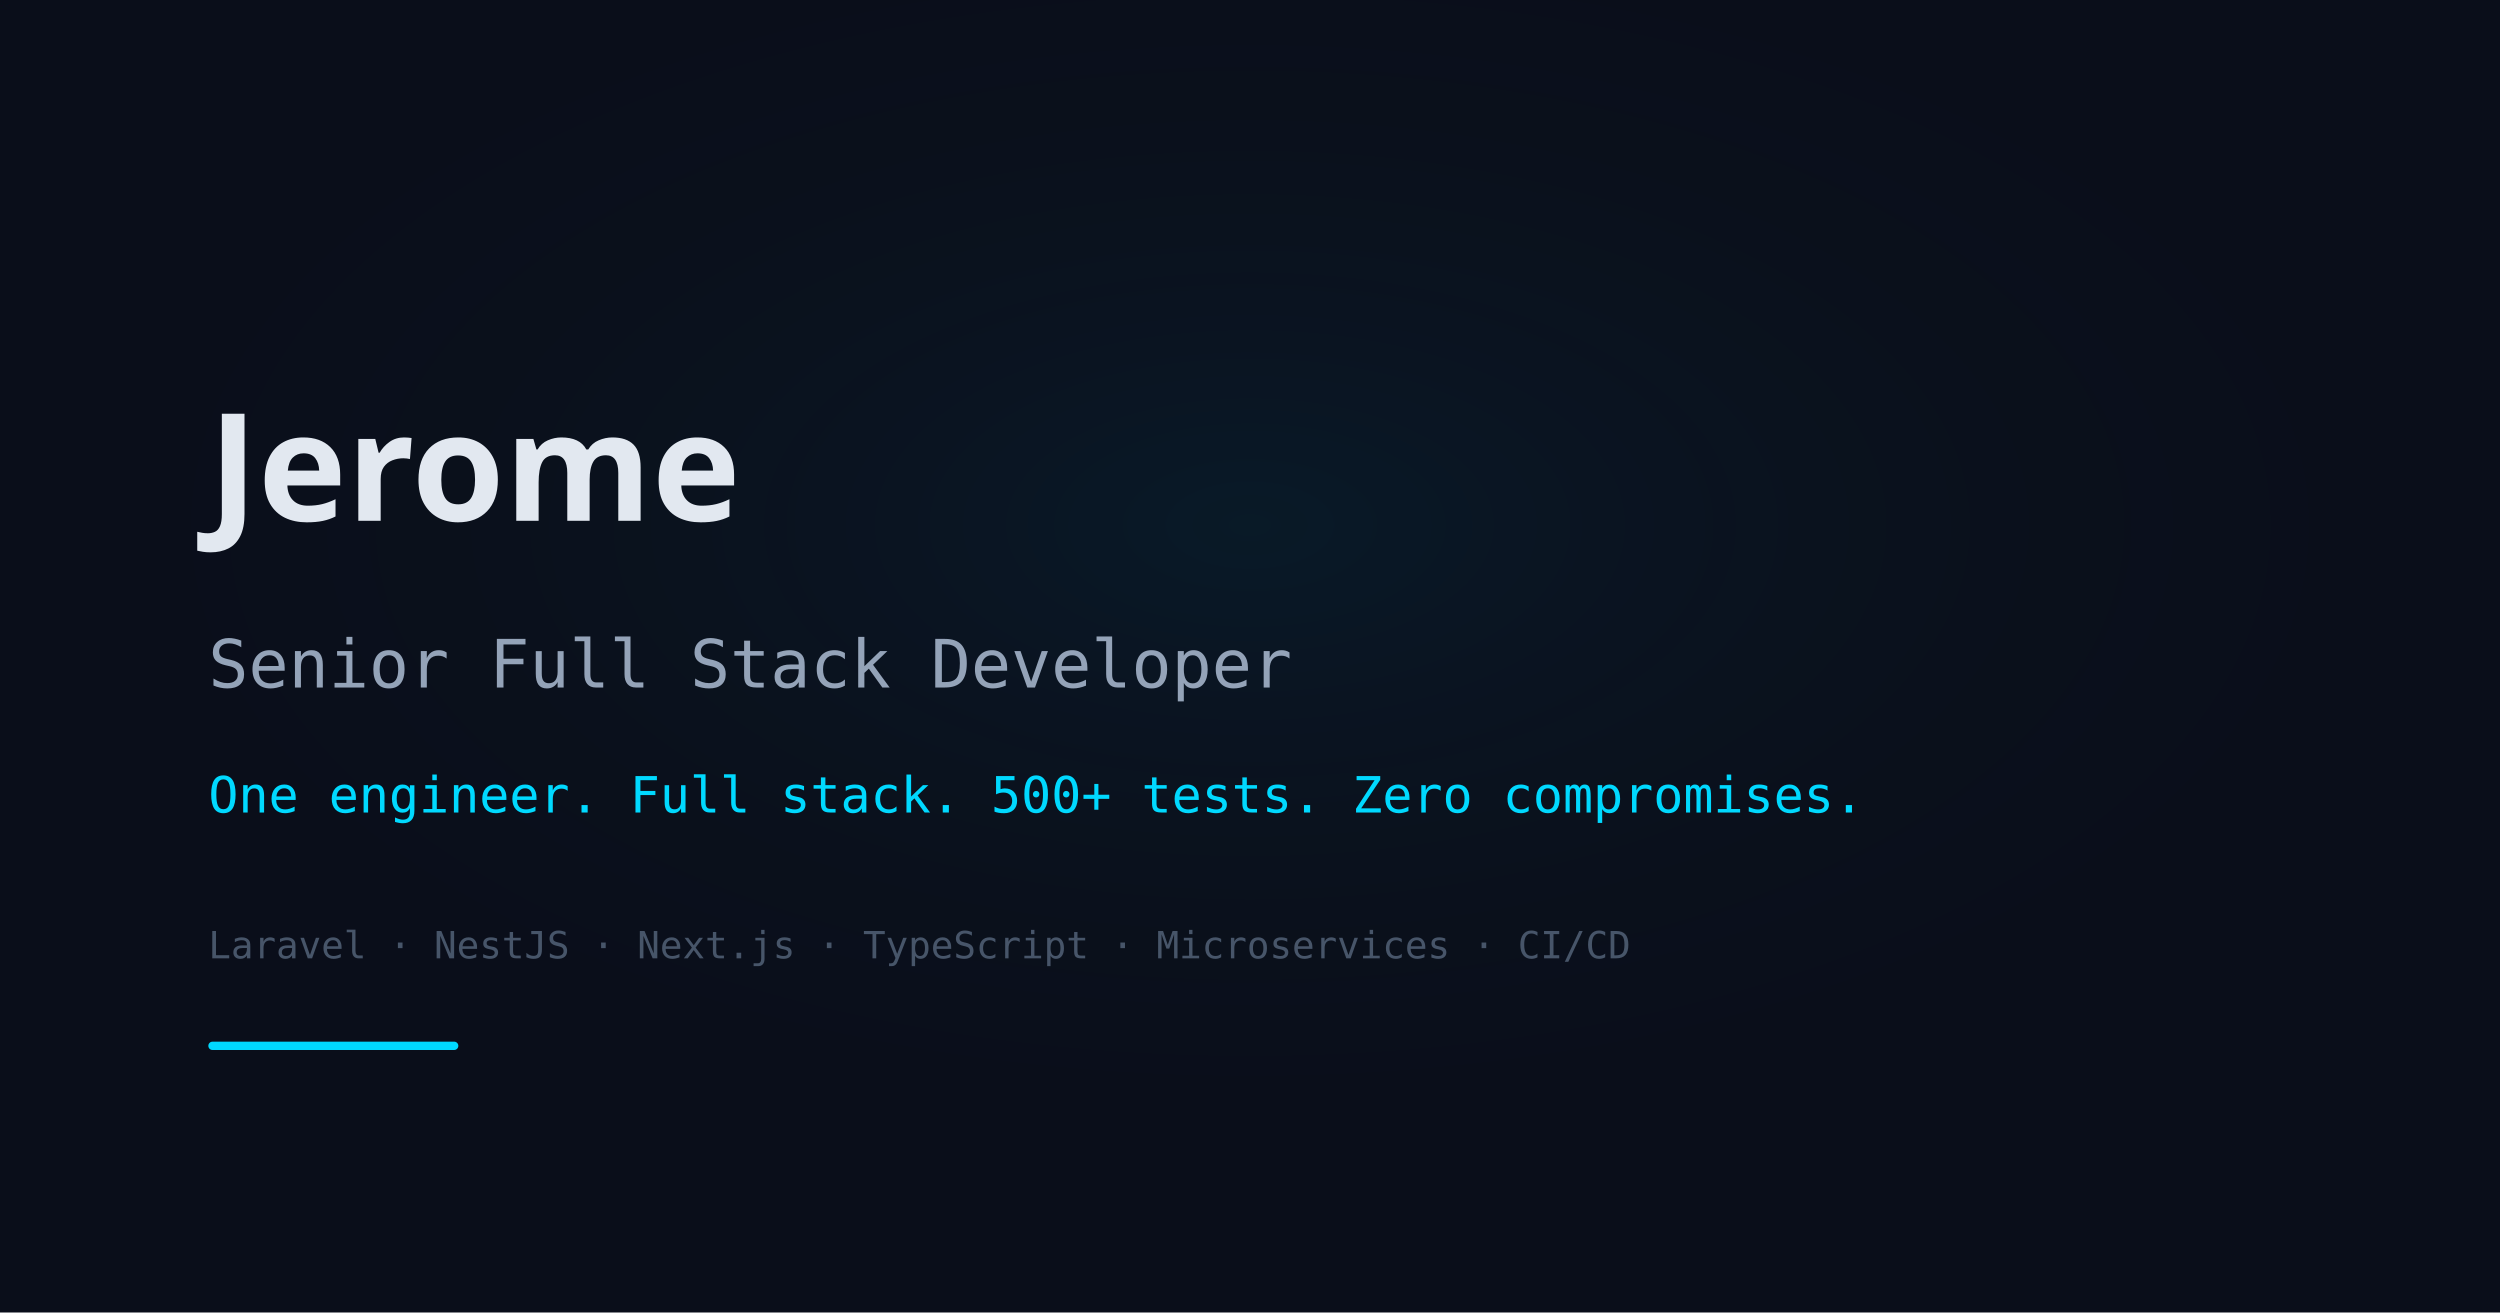
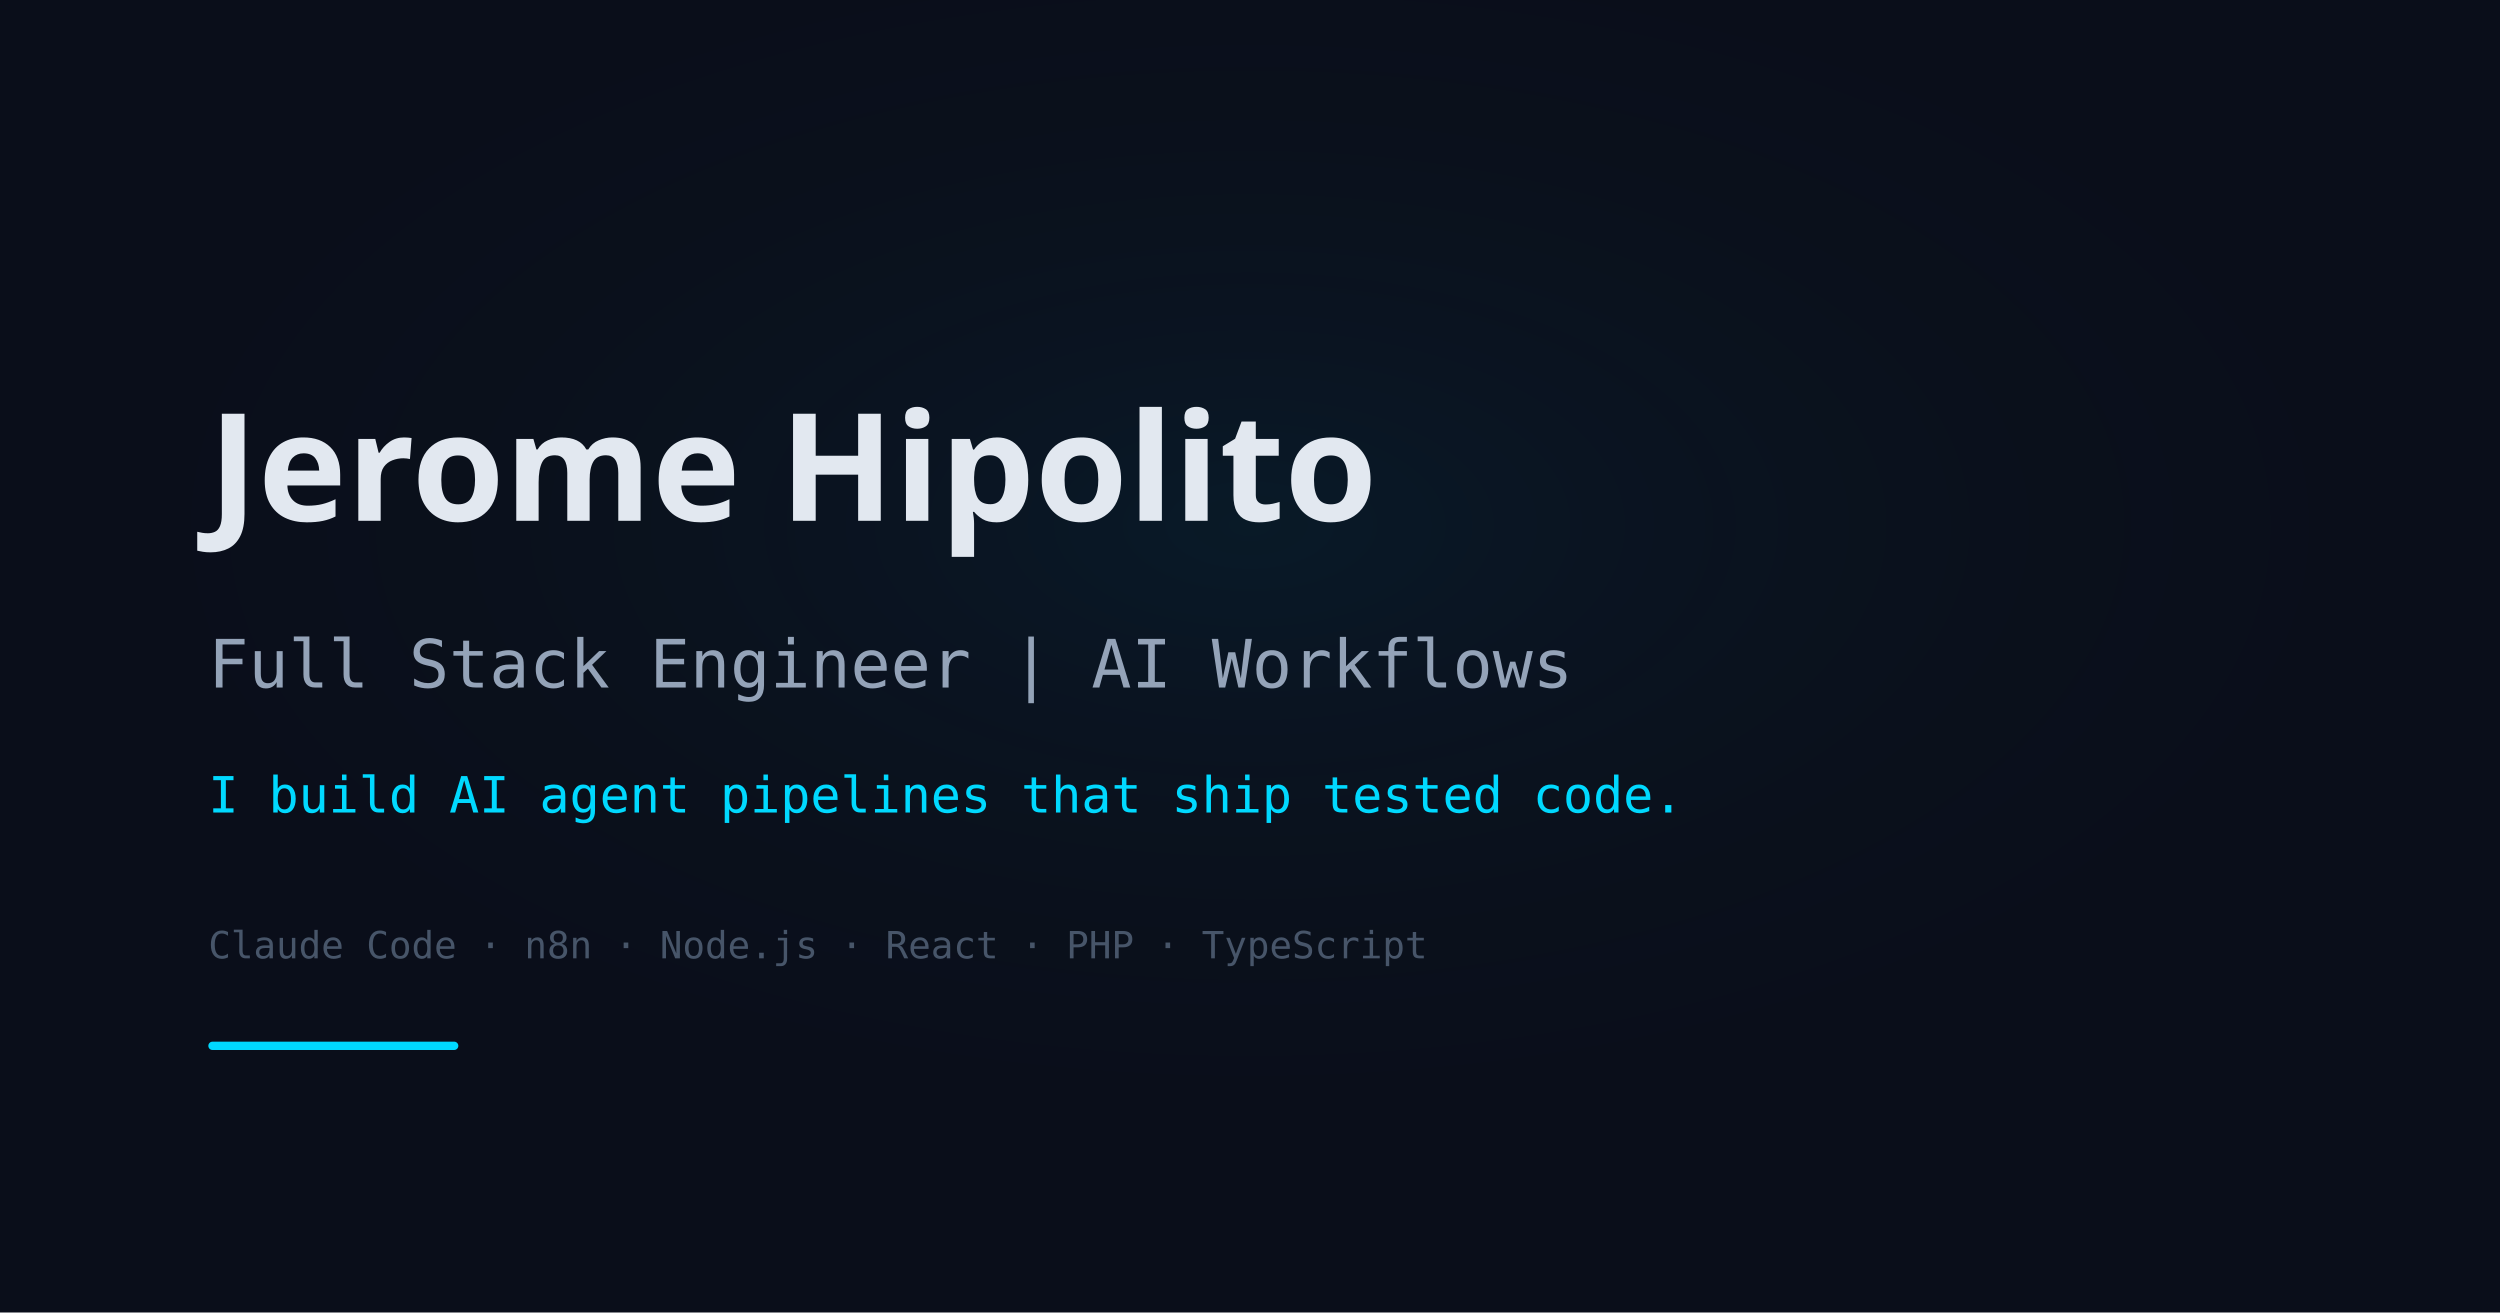
<svg xmlns="http://www.w3.org/2000/svg" width="1200" height="630">
  <rect width="1200" height="630" fill="#0A0E1A" />
  <rect x="0" y="0" width="1200" height="630" fill="url(#ogGrad)" opacity="0.4" />
  <defs>
    <radialGradient id="ogGrad" cx="50%" cy="40%">
      <stop offset="0%" stop-color="#00D9FF" stop-opacity="0.15" />
      <stop offset="100%" stop-color="#0A0E1A" stop-opacity="0" />
    </radialGradient>
  </defs>
-   <text x="100" y="250" fill="#E2E8F0" font-family="system-ui, sans-serif" font-size="72" font-weight="700">Jerome</text>
-   <text x="100" y="330" fill="#94A3B8" font-family="monospace" font-size="32">Senior Full Stack Developer</text>
-   <text x="100" y="390" fill="#00D9FF" font-family="monospace" font-size="24">One engineer. Full stack. 500+ tests. Zero compromises.</text>
-   <text x="100" y="460" fill="#475569" font-family="monospace" font-size="18">Laravel · NestJS · Next.js · TypeScript · Microservices · CI/CD</text>
+   <text x="100" y="250" fill="#E2E8F0" font-family="system-ui, sans-serif" font-size="72" font-weight="700">Jerome Hipolito</text>
+   <text x="100" y="330" fill="#94A3B8" font-family="monospace" font-size="32">Full Stack Engineer | AI Workflows</text>
+   <text x="100" y="390" fill="#00D9FF" font-family="monospace" font-size="24">I build AI agent pipelines that ship tested code.</text>
+   <text x="100" y="460" fill="#475569" font-family="monospace" font-size="18">Claude Code · n8n · Node.js · React · PHP · TypeScript</text>
  <rect x="100" y="500" width="120" height="4" rx="2" fill="#00D9FF" />
</svg>
